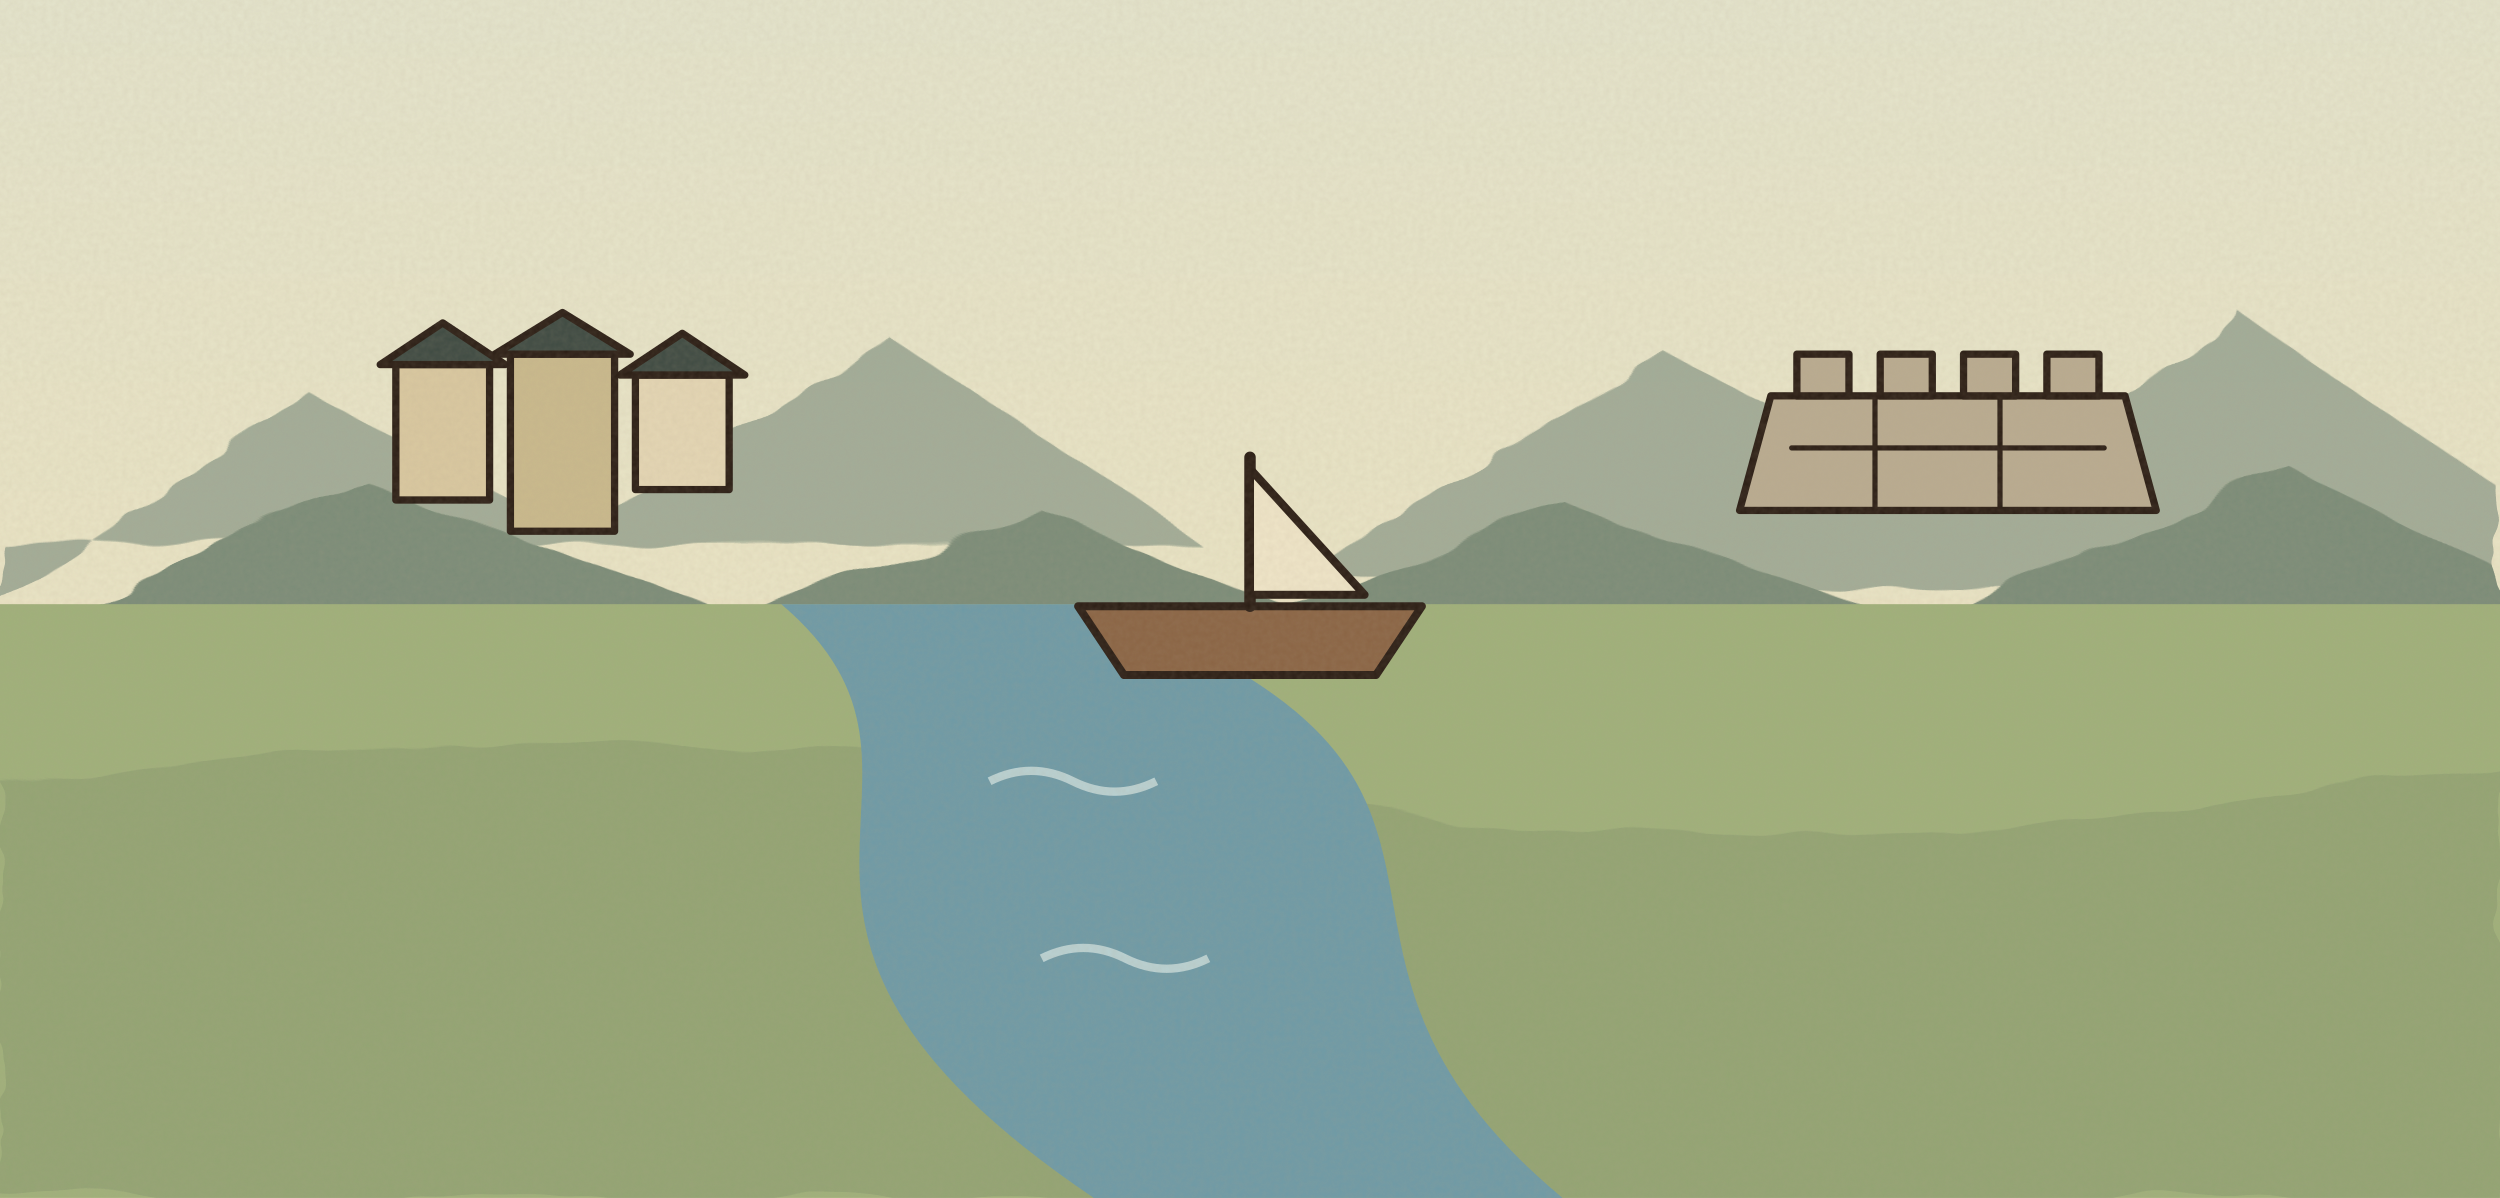
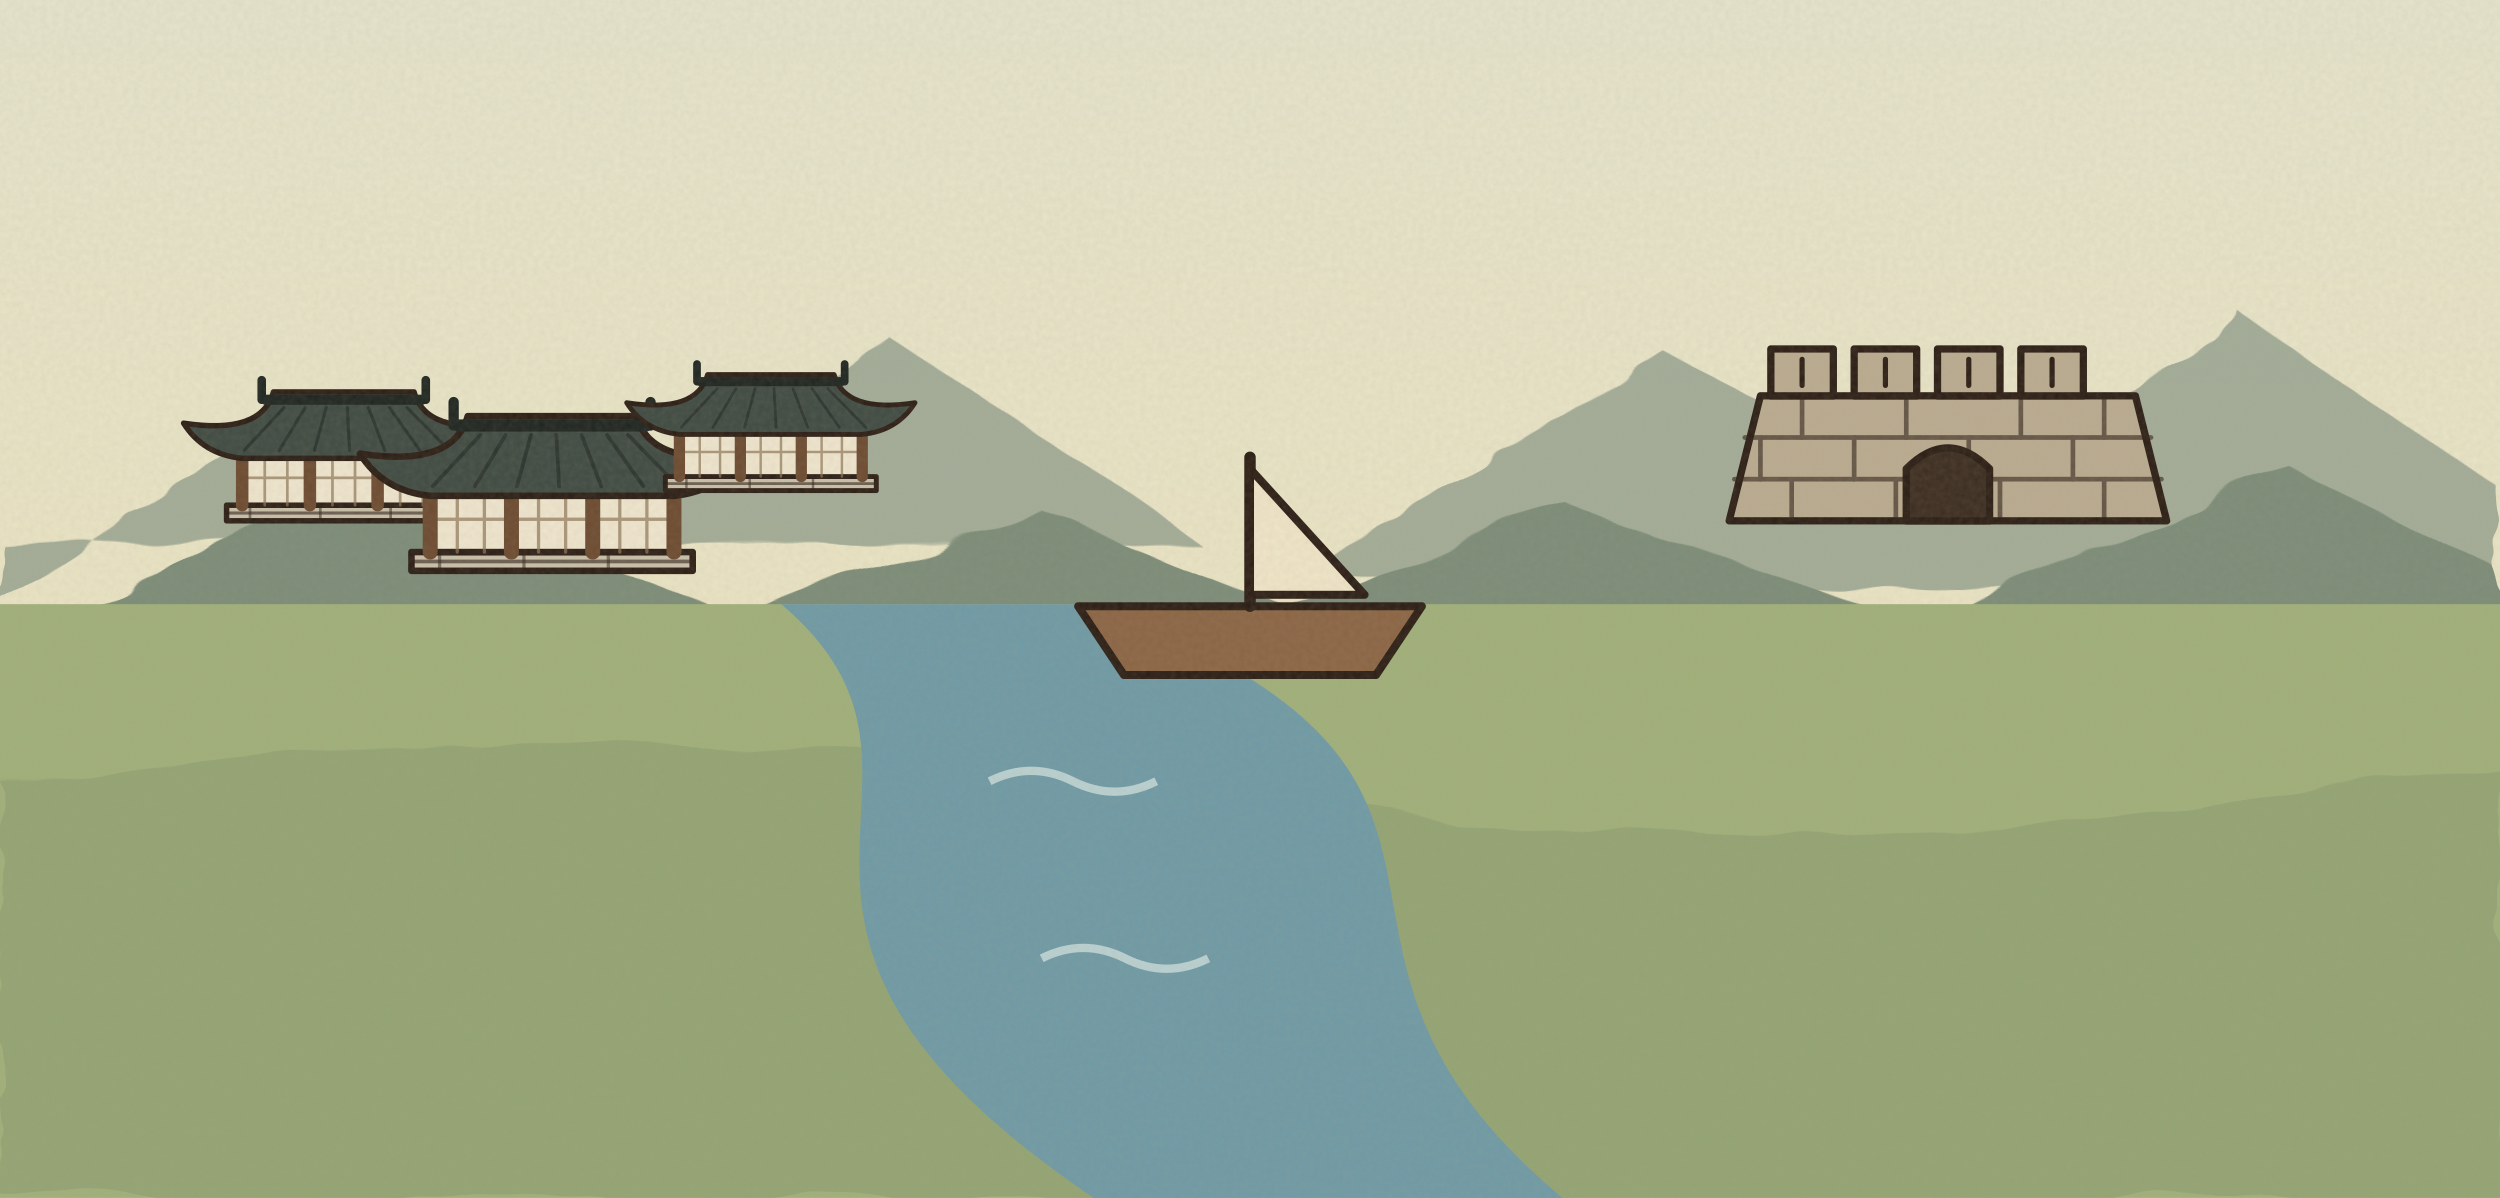
<svg xmlns="http://www.w3.org/2000/svg" viewBox="0 0 480 230" width="480" height="230" role="img" aria-label="산과 강이 둘러싼 한양 터와 도성, 강을 오가는 배">
  <defs>
    <linearGradient id="sky" x1="0" y1="0" x2="0" y2="1">
      <stop offset="0" stop-color="#e4e4cc" />
      <stop offset="1" stop-color="#efe3bd" />
    </linearGradient>
    <filter id="paper" x="0" y="0" width="100%" height="100%">
      <feTurbulence type="fractalNoise" baseFrequency="0.9" numOctaves="2" seed="4" result="n" />
      <feColorMatrix in="n" type="matrix" values="0 0 0 0 0.45  0 0 0 0 0.36  0 0 0 0 0.25  0 0 0 0.16 0" />
      <feComposite in2="SourceGraphic" operator="in" />
    </filter>
    <filter id="wash">
      <feTurbulence type="fractalNoise" baseFrequency="0.03 0.08" numOctaves="3" seed="7" result="t" />
      <feDisplacementMap in="SourceGraphic" in2="t" scale="6" />
    </filter>
    <linearGradient id="sea" x1="0" y1="0" x2="0" y2="1">
      <stop offset="0" stop-color="#5c8190" />
      <stop offset="1" stop-color="#3f6577" />
    </linearGradient>
  </defs>
  <rect width="480" height="230" fill="url(#sky)" />
  <g filter="url(#wash)">
    <path d="M0 116 L60 76 L110 102 L170 64 L230 104 L0 104 Z" fill="#95a28f" opacity=".85" />
    <path d="M250 110 L320 68 L380 98 L430 60 L480 94 L480 116 Z" fill="#95a28f" opacity=".85" />
    <path d="M0 124 L70 92 L140 118 L200 98 L260 122 L0 128 Z" fill="#7b8c78" />
    <path d="M230 124 L300 96 L370 120 L440 90 L480 110 L480 128 L230 128 Z" fill="#7b8c78" />
  </g>
  <rect x="0" y="116" width="480" height="114" fill="#9fb07a" />
  <g filter="url(#wash)" opacity=".35">
    <path d="M0 150 Q120 134 240 152 T480 146 V230 H0 Z" fill="#7b8c68" />
  </g>
  <path d="M150 116 C190 150 130 176 210 230 L300 230 C240 180 300 150 210 116 Z" fill="#6e9aa6" />
  <g fill="none" stroke="#d9e8e6" stroke-width="1.6" opacity=".7">
    <path d="M190 150 q8 -4 16 0 t16 0" />
    <path d="M200 184 q8 -4 16 0 t16 0" />
  </g>
-   <g transform="translate(106 80) scale(1)" stroke="#2a1d14" stroke-width="1.4" stroke-linejoin="round" stroke-linecap="round">
-     <rect x="-30" y="-10" width="18" height="26" fill="#d9c8a0" />
-     <path d="M-33 -10 L-21 -18 L-9 -10 Z" fill="#3e4a42" />
-     <rect x="-8" y="-12" width="20" height="34" fill="#c9b98c" />
-     <path d="M-11 -12 L2 -20 L15 -12 Z" fill="#3e4a42" />
-     <rect x="16" y="-8" width="18" height="22" fill="#e4d6b4" />
-     <path d="M13 -8 L25 -16 L37 -8 Z" fill="#3e4a42" />
+   <g transform="translate(66 82) scale(0.75)" stroke="#2a1d14" stroke-width="1.4" stroke-linejoin="round" stroke-linecap="round">
+     <rect x="-30" y="20" width="60" height="4" fill="#c9c0aa" />
+     <path d="M-30 22 H30" stroke-width=".8" opacity=".6" />
+     <path d="M-24 20 v4" stroke-width=".7" opacity=".5" />
+     <path d="M-6 20 v4" stroke-width=".7" opacity=".5" />
+     <path d="M12 20 v4" stroke-width=".7" opacity=".5" />
+     <rect x="-26" y="6" width="52" height="14" fill="#efe6cf" />
+     <g stroke="#8a7355" stroke-width=".7" opacity=".7">
+       <path d="M-26 6 V20" />
+       <path d="M-20.222 6 V20" />
+       <path d="M-14.444 6 V20" />
+       <path d="M-8.667 6 V20" />
+       <path d="M-2.889 6 V20" />
+       <path d="M2.889 6 V20" />
+       <path d="M8.667 6 V20" />
+       <path d="M14.444 6 V20" />
+       <path d="M20.222 6 V20" />
+       <path d="M26 6 V20" />
+       <path d="M-26 13 H26" />
+     </g>
+     <g stroke="#6b4a30" stroke-width="3.2">
+       <path d="M-26 6 V20" />
+       <path d="M-8.667 6 V20" />
+       <path d="M8.667 6 V20" />
+       <path d="M26 6 V20" />
+     </g>
+     <g transform="translate(0 4)">
+       <path d="M-18 -13 H18 Q21.08 -1.95 41 -5 Q36 3 26 4 H-26 Q-36 3 -41 -5 Q-21.08 -1.95 -18 -13 Z" fill="#3e4a42" />
+       <path d="M-20 -11 H20" stroke="#1d2420" stroke-width="2.6" />
+       <path d="M-21 -16 v5 M21 -16 v5" stroke="#1d2420" stroke-width="2.2" />
+       <g stroke="#232c27" stroke-width=".8" opacity=".75">
+         <path d="M-15.3 -9 L-25.5 2" />
+         <path d="M-9.9 -9 L-16.5 2" />
+         <path d="M-4.5 -9 L-7.5 2" />
+         <path d="M0.9 -9 L1.5 2" />
+         <path d="M6.3 -9 L10.5 2" />
+         <path d="M11.7 -9 L19.5 2" />
+         <path d="M16.2 -9 L27 2" />
+       </g>
+     </g>
+   </g>
+   <g transform="translate(106 88) scale(0.9)" stroke="#2a1d14" stroke-width="1.4" stroke-linejoin="round" stroke-linecap="round">
+     <rect x="-30" y="20" width="60" height="4" fill="#c9c0aa" />
+     <path d="M-30 22 H30" stroke-width=".8" opacity=".6" />
+     <path d="M-24 20 v4" stroke-width=".7" opacity=".5" />
+     <path d="M-6 20 v4" stroke-width=".7" opacity=".5" />
+     <path d="M12 20 v4" stroke-width=".7" opacity=".5" />
+     <rect x="-26" y="6" width="52" height="14" fill="#efe6cf" />
+     <g stroke="#8a7355" stroke-width=".7" opacity=".7">
+       <path d="M-26 6 V20" />
+       <path d="M-20.222 6 V20" />
+       <path d="M-14.444 6 V20" />
+       <path d="M-8.667 6 V20" />
+       <path d="M-2.889 6 V20" />
+       <path d="M2.889 6 V20" />
+       <path d="M8.667 6 V20" />
+       <path d="M14.444 6 V20" />
+       <path d="M20.222 6 V20" />
+       <path d="M26 6 V20" />
+       <path d="M-26 13 H26" />
+     </g>
+     <g stroke="#6b4a30" stroke-width="3.2">
+       <path d="M-26 6 V20" />
+       <path d="M-8.667 6 V20" />
+       <path d="M8.667 6 V20" />
+       <path d="M26 6 V20" />
+     </g>
+     <g transform="translate(0 4)">
+       <path d="M-18 -13 H18 Q21.08 -1.95 41 -5 Q36 3 26 4 H-26 Q-36 3 -41 -5 Q-21.08 -1.95 -18 -13 Z" fill="#3e4a42" />
+       <path d="M-20 -11 H20" stroke="#1d2420" stroke-width="2.6" />
+       <path d="M-21 -16 v5 M21 -16 v5" stroke="#1d2420" stroke-width="2.2" />
+       <g stroke="#232c27" stroke-width=".8" opacity=".75">
+         <path d="M-15.3 -9 L-25.5 2" />
+         <path d="M-9.9 -9 L-16.5 2" />
+         <path d="M-4.5 -9 L-7.5 2" />
+         <path d="M0.9 -9 L1.5 2" />
+         <path d="M6.3 -9 L10.5 2" />
+         <path d="M11.7 -9 L19.5 2" />
+         <path d="M16.2 -9 L27 2" />
+       </g>
+     </g>
+   </g>
+   <g transform="translate(148 78) scale(0.675)" stroke="#2a1d14" stroke-width="1.4" stroke-linejoin="round" stroke-linecap="round">
+     <rect x="-30" y="20" width="60" height="4" fill="#c9c0aa" />
+     <path d="M-30 22 H30" stroke-width=".8" opacity=".6" />
+     <path d="M-24 20 v4" stroke-width=".7" opacity=".5" />
+     <path d="M-6 20 v4" stroke-width=".7" opacity=".5" />
+     <path d="M12 20 v4" stroke-width=".7" opacity=".5" />
+     <rect x="-26" y="6" width="52" height="14" fill="#efe6cf" />
+     <g stroke="#8a7355" stroke-width=".7" opacity=".7">
+       <path d="M-26 6 V20" />
+       <path d="M-20.222 6 V20" />
+       <path d="M-14.444 6 V20" />
+       <path d="M-8.667 6 V20" />
+       <path d="M-2.889 6 V20" />
+       <path d="M2.889 6 V20" />
+       <path d="M8.667 6 V20" />
+       <path d="M14.444 6 V20" />
+       <path d="M20.222 6 V20" />
+       <path d="M26 6 V20" />
+       <path d="M-26 13 H26" />
+     </g>
+     <g stroke="#6b4a30" stroke-width="3.2">
+       <path d="M-26 6 V20" />
+       <path d="M-8.667 6 V20" />
+       <path d="M8.667 6 V20" />
+       <path d="M26 6 V20" />
+     </g>
+     <g transform="translate(0 4)">
+       <path d="M-18 -13 H18 Q21.08 -1.95 41 -5 Q36 3 26 4 H-26 Q-36 3 -41 -5 Q-21.08 -1.95 -18 -13 Z" fill="#3e4a42" />
+       <path d="M-20 -11 H20" stroke="#1d2420" stroke-width="2.6" />
+       <path d="M-21 -16 v5 M21 -16 v5" stroke="#1d2420" stroke-width="2.2" />
+       <g stroke="#232c27" stroke-width=".8" opacity=".75">
+         <path d="M-15.3 -9 L-25.5 2" />
+         <path d="M-9.9 -9 L-16.5 2" />
+         <path d="M-4.5 -9 L-7.5 2" />
+         <path d="M0.9 -9 L1.5 2" />
+         <path d="M6.3 -9 L10.5 2" />
+         <path d="M11.7 -9 L19.5 2" />
+         <path d="M16.2 -9 L27 2" />
+       </g>
+     </g>
  </g>
  <g transform="translate(240 112) scale(1.1)" stroke="#2a1d14" stroke-width="1.4" stroke-linejoin="round" stroke-linecap="round">
    <path d="M-30 4 H30 L22 16 H-22 Z" fill="#8a6444" />
    <path d="M0 4 V-22" stroke-width="2" />
    <path d="M0 -20 L20 2 H0 Z" fill="#efe5c8" />
  </g>
  <g transform="translate(374 80) scale(1)" stroke="#2a1d14" stroke-width="1.4" stroke-linejoin="round" stroke-linecap="round">
-     <path d="M-40 18 L-34 -4 H34 L40 18 Z" fill="#b9ab90" />
-     <rect x="-29" y="-12" width="10" height="8" fill="#b9ab90" />
-     <rect x="-13" y="-12" width="10" height="8" fill="#b9ab90" />
-     <rect x="3" y="-12" width="10" height="8" fill="#b9ab90" />
-     <rect x="19" y="-12" width="10" height="8" fill="#b9ab90" />
-     <path d="M-30 6 H30 M-14 -4 V18 M10 -4 V18" stroke-width="1" />
+     <path d="M-42 20 L-36 -4 H36 L42 20 Z" fill="#b9ab90" />
+     <g stroke-width=".9" opacity=".6">
+       <path d="M-39 4 H39 M-41 12 H41" />
+       <path d="M-28 -4 V4" />
+       <path d="M-8 -4 V4" />
+       <path d="M14 -4 V4" />
+       <path d="M30 -4 V4" />
+       <path d="M-18 4 V12" />
+       <path d="M4 4 V12" />
+       <path d="M24 4 V12" />
+       <path d="M-36 4 V12" />
+       <path d="M-30 12 V20" />
+       <path d="M-10 12 V20" />
+       <path d="M10 12 V20" />
+       <path d="M30 12 V20" />
+     </g>
+     <rect x="-34" y="-13" width="12" height="9" fill="#b9ab90" />
+     <path d="M-28 -11 V-6" stroke-width="1" />
+     <rect x="-18" y="-13" width="12" height="9" fill="#b9ab90" />
+     <path d="M-12 -11 V-6" stroke-width="1" />
+     <rect x="-2" y="-13" width="12" height="9" fill="#b9ab90" />
+     <path d="M4 -11 V-6" stroke-width="1" />
+     <rect x="14" y="-13" width="12" height="9" fill="#b9ab90" />
+     <path d="M20 -11 V-6" stroke-width="1" />
+     <path d="M-8 20 V10 Q0 2 8 10 V20 Z" fill="#3a2c20" />
  </g>
  <rect width="480" height="230" fill="#fff" filter="url(#paper)" />
</svg>
